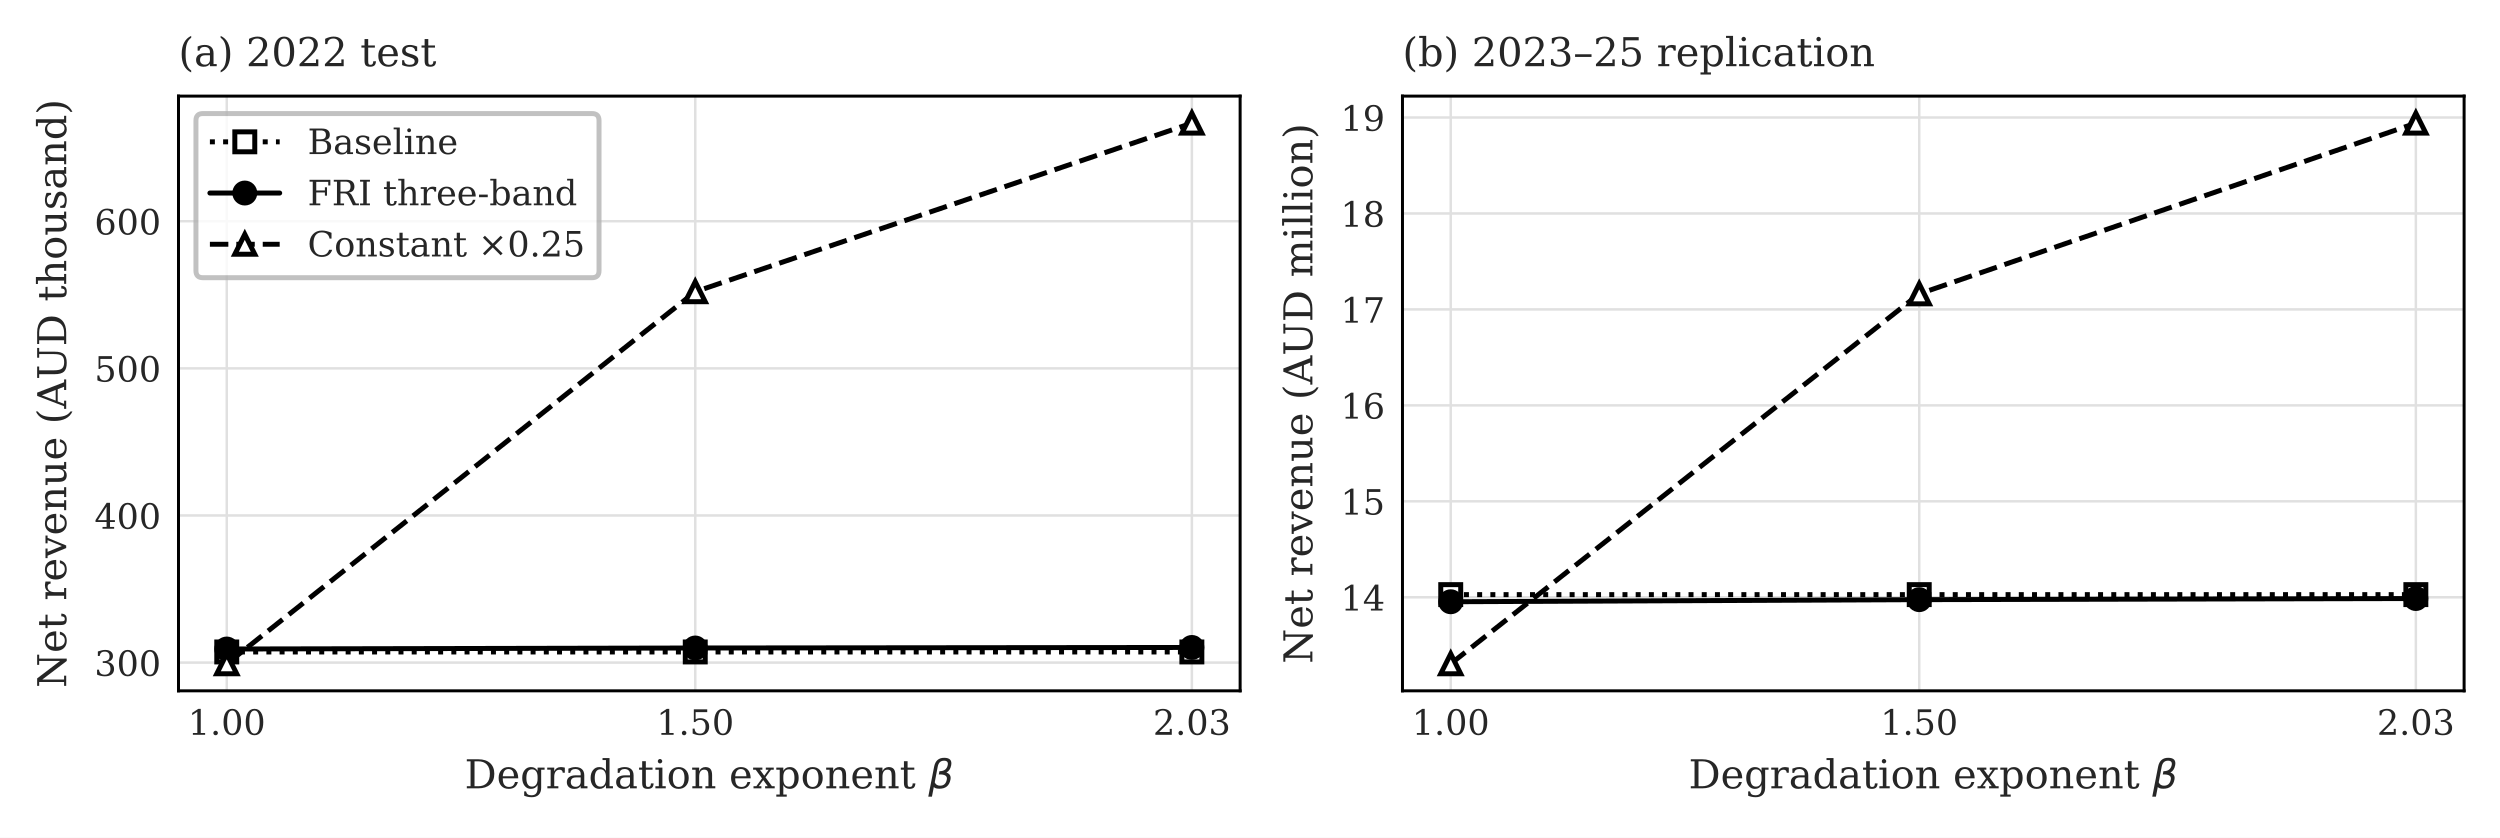
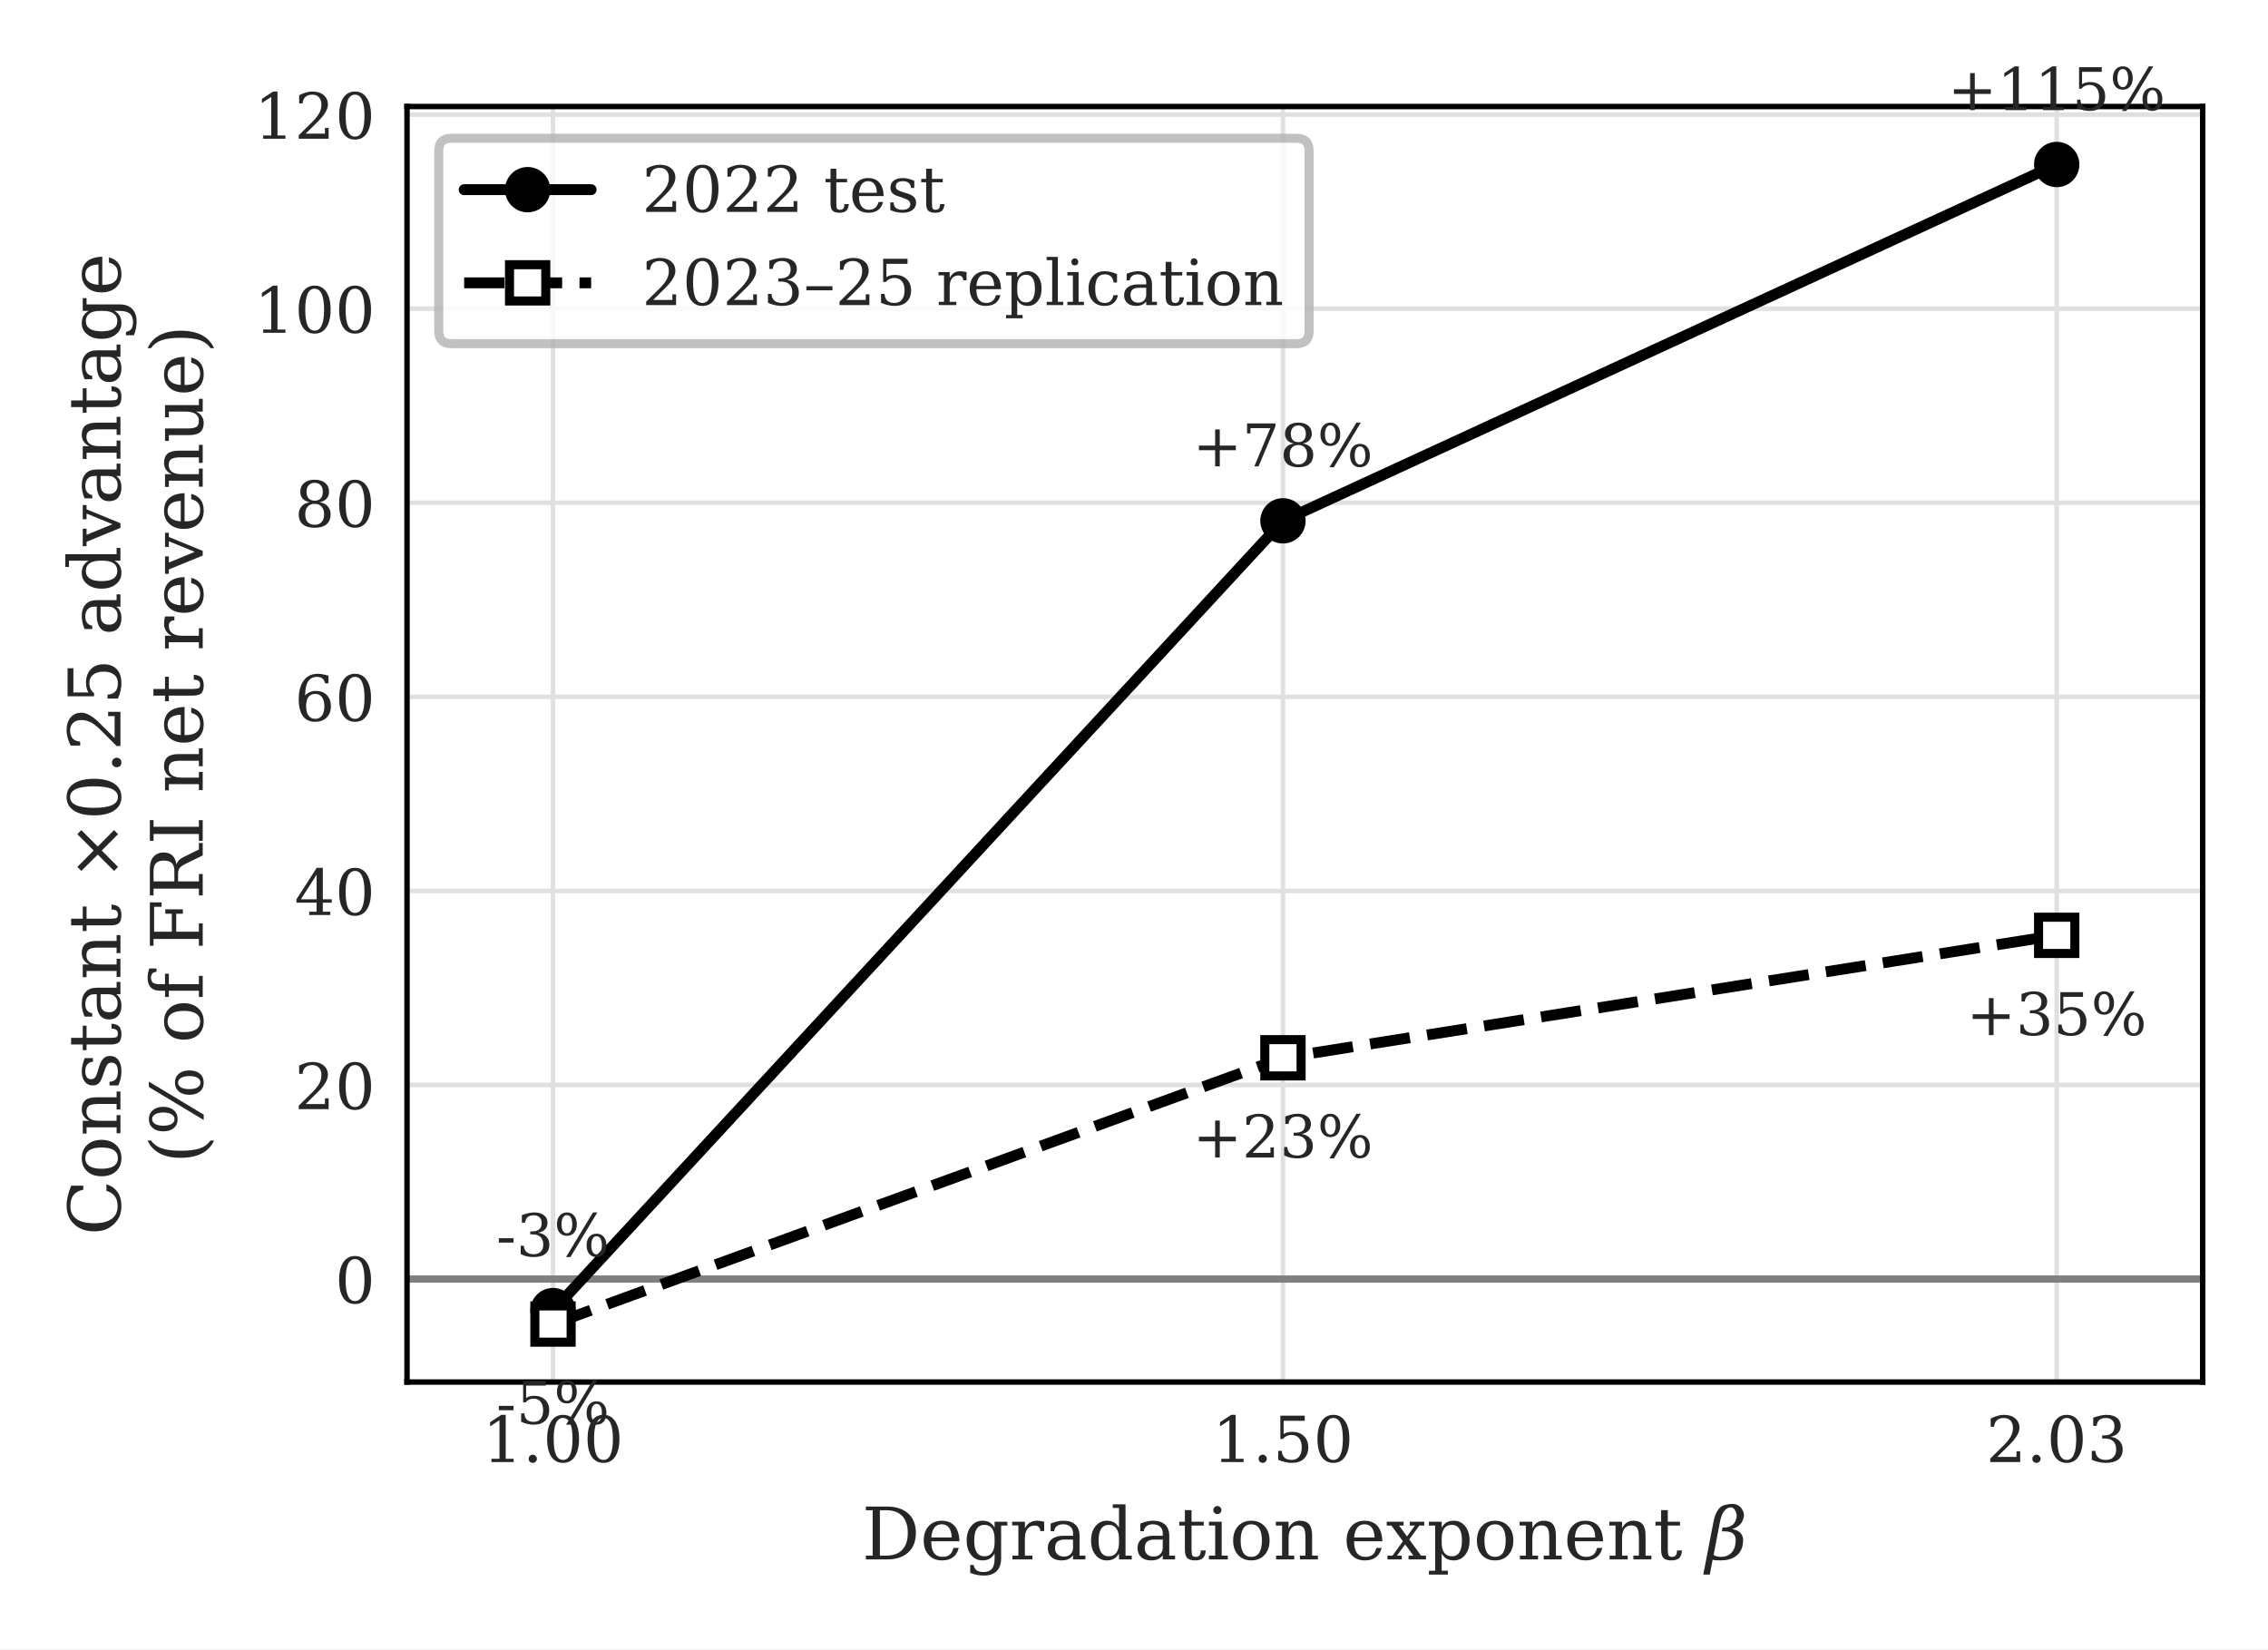
- <svg xmlns="http://www.w3.org/2000/svg" xmlns:xlink="http://www.w3.org/1999/xlink" width="501.479pt" height="168.048pt" viewBox="0 0 501.479 168.048" version="1.1">
+ <svg xmlns="http://www.w3.org/2000/svg" xmlns:xlink="http://www.w3.org/1999/xlink" width="250.064pt" height="181.872pt" viewBox="0 0 250.064 181.872" version="1.1">
  <defs>
    <style type="text/css">*{stroke-linejoin: round; stroke-linecap: butt}</style>
  </defs>
  <g id="figure_1">
    <g id="patch_1">
-       <path d="M 0 168.048  L 501.479 168.048  L 501.479 0  L 0 0  z " style="fill: #ffffff" />
+       <path d="M -0 181.872  L 250.064 181.872  L 250.064 0  L -0 0  z " style="fill: #ffffff" />
    </g>
    <g id="axes_1">
      <g id="patch_2">
-         <path d="M 35.804 138.574  L 248.759 138.574  L 248.759 19.279  L 35.804 19.279  z " style="fill: #ffffff" />
+         <path d="M 44.876 152.398  L 242.864 152.398  L 242.864 11.746  L 44.876 11.746  z " style="fill: #ffffff" />
      </g>
      <g id="matplotlib.axis_1">
        <g id="xtick_1">
          <g id="line2d_1">
-             <path d="M 45.484 138.574  L 45.484 19.279  " clip-path="url(#p7a8a2e62a3)" style="fill: none; stroke: #e0e0e0; stroke-width: 0.5; stroke-linecap: round" />
+             <path d="M 60.972 152.398  L 60.972 11.746  " clip-path="url(#pa7e5be5ddb)" style="fill: none; stroke: #e0e0e0; stroke-width: 0.5; stroke-linecap: round" />
          </g>
          <g id="line2d_2" />
          <g id="text_1">
-             <text style="font-size: 7px; font-family: 'DejaVu Serif', 'Bitstream Vera Serif', 'Computer Modern Roman', 'New Century Schoolbook', 'Century Schoolbook L', 'Utopia', 'ITC Bookman', 'Bookman', 'Nimbus Roman No9 L', 'Times New Roman', 'Times', 'Palatino', 'Charter', serif; text-anchor: middle; fill: #262626" x="45.484" y="147.393" transform="rotate(-0 45.48352 147.3927)">1.00</text>
+             <text style="font-size: 7px; font-family: 'DejaVu Serif', 'Bitstream Vera Serif', 'Computer Modern Roman', 'New Century Schoolbook', 'Century Schoolbook L', 'Utopia', 'ITC Bookman', 'Bookman', 'Nimbus Roman No9 L', 'Times New Roman', 'Times', 'Palatino', 'Charter', serif; text-anchor: middle; fill: #262626" x="60.972" y="161.217" transform="rotate(-0 60.97234 161.2166)">1.00</text>
          </g>
        </g>
        <g id="xtick_2">
          <g id="line2d_3">
-             <path d="M 139.462 138.574  L 139.462 19.279  " clip-path="url(#p7a8a2e62a3)" style="fill: none; stroke: #e0e0e0; stroke-width: 0.5; stroke-linecap: round" />
+             <path d="M 141.455 152.398  L 141.455 11.746  " clip-path="url(#pa7e5be5ddb)" style="fill: none; stroke: #e0e0e0; stroke-width: 0.5; stroke-linecap: round" />
          </g>
          <g id="line2d_4" />
          <g id="text_2">
-             <text style="font-size: 7px; font-family: 'DejaVu Serif', 'Bitstream Vera Serif', 'Computer Modern Roman', 'New Century Schoolbook', 'Century Schoolbook L', 'Utopia', 'ITC Bookman', 'Bookman', 'Nimbus Roman No9 L', 'Times New Roman', 'Times', 'Palatino', 'Charter', serif; text-anchor: middle; fill: #262626" x="139.462" y="147.393" transform="rotate(-0 139.4619 147.3927)">1.50</text>
+             <text style="font-size: 7px; font-family: 'DejaVu Serif', 'Bitstream Vera Serif', 'Computer Modern Roman', 'New Century Schoolbook', 'Century Schoolbook L', 'Utopia', 'ITC Bookman', 'Bookman', 'Nimbus Roman No9 L', 'Times New Roman', 'Times', 'Palatino', 'Charter', serif; text-anchor: middle; fill: #262626" x="141.455" y="161.217" transform="rotate(-0 141.4553 161.2166)">1.50</text>
          </g>
        </g>
        <g id="xtick_3">
          <g id="line2d_5">
-             <path d="M 239.079 138.574  L 239.079 19.279  " clip-path="url(#p7a8a2e62a3)" style="fill: none; stroke: #e0e0e0; stroke-width: 0.5; stroke-linecap: round" />
+             <path d="M 226.767 152.398  L 226.767 11.746  " clip-path="url(#pa7e5be5ddb)" style="fill: none; stroke: #e0e0e0; stroke-width: 0.5; stroke-linecap: round" />
          </g>
          <g id="line2d_6" />
          <g id="text_3">
-             <text style="font-size: 7px; font-family: 'DejaVu Serif', 'Bitstream Vera Serif', 'Computer Modern Roman', 'New Century Schoolbook', 'Century Schoolbook L', 'Utopia', 'ITC Bookman', 'Bookman', 'Nimbus Roman No9 L', 'Times New Roman', 'Times', 'Palatino', 'Charter', serif; text-anchor: middle; fill: #262626" x="239.079" y="147.393" transform="rotate(-0 239.079 147.3927)">2.03</text>
+             <text style="font-size: 7px; font-family: 'DejaVu Serif', 'Bitstream Vera Serif', 'Computer Modern Roman', 'New Century Schoolbook', 'Century Schoolbook L', 'Utopia', 'ITC Bookman', 'Bookman', 'Nimbus Roman No9 L', 'Times New Roman', 'Times', 'Palatino', 'Charter', serif; text-anchor: middle; fill: #262626" x="226.767" y="161.217" transform="rotate(-0 226.7672 161.2166)">2.03</text>
          </g>
        </g>
        <g id="text_4">
-           <g style="fill: #262626" transform="translate(93.20125 159.0084)">
+           <g style="fill: #262626" transform="translate(95.02975 172.8324)">
            <text>
              <tspan x="0" y="-0.875" style="font-size: 8px; font-family: 'DejaVu Serif'; fill: #262626">D</tspan>
              <tspan x="6.414" y="-0.875" style="font-size: 8px; font-family: 'DejaVu Serif'; fill: #262626">e</tspan>
              <tspan x="11.148" y="-0.875" style="font-size: 8px; font-family: 'DejaVu Serif'; fill: #262626">g</tspan>
              <tspan x="16.27" y="-0.875" style="font-size: 8px; font-family: 'DejaVu Serif'; fill: #262626">r</tspan>
              <tspan x="20.094" y="-0.875" style="font-size: 8px; font-family: 'DejaVu Serif'; fill: #262626">a</tspan>
              <tspan x="24.863" y="-0.875" style="font-size: 8px; font-family: 'DejaVu Serif'; fill: #262626">d</tspan>
              <tspan x="29.984" y="-0.875" style="font-size: 8px; font-family: 'DejaVu Serif'; fill: #262626">a</tspan>
              <tspan x="34.754" y="-0.875" style="font-size: 8px; font-family: 'DejaVu Serif'; fill: #262626">t</tspan>
              <tspan x="37.969" y="-0.875" style="font-size: 8px; font-family: 'DejaVu Serif'; fill: #262626">i</tspan>
              <tspan x="40.527" y="-0.875" style="font-size: 8px; font-family: 'DejaVu Serif'; fill: #262626">o</tspan>
              <tspan x="45.344" y="-0.875" style="font-size: 8px; font-family: 'DejaVu Serif'; fill: #262626">n</tspan>
              <tspan x="50.496" y="-0.875" style="font-size: 8px; font-family: 'DejaVu Serif'; fill: #262626"> </tspan>
              <tspan x="53.039" y="-0.875" style="font-size: 8px; font-family: 'DejaVu Serif'; fill: #262626">e</tspan>
              <tspan x="57.773" y="-0.875" style="font-size: 8px; font-family: 'DejaVu Serif'; fill: #262626">x</tspan>
              <tspan x="62.285" y="-0.875" style="font-size: 8px; font-family: 'DejaVu Serif'; fill: #262626">p</tspan>
              <tspan x="67.406" y="-0.875" style="font-size: 8px; font-family: 'DejaVu Serif'; fill: #262626">o</tspan>
              <tspan x="72.223" y="-0.875" style="font-size: 8px; font-family: 'DejaVu Serif'; fill: #262626">n</tspan>
              <tspan x="77.375" y="-0.875" style="font-size: 8px; font-family: 'DejaVu Serif'; fill: #262626">e</tspan>
              <tspan x="82.109" y="-0.875" style="font-size: 8px; font-family: 'DejaVu Serif'; fill: #262626">n</tspan>
              <tspan x="87.262" y="-0.875" style="font-size: 8px; font-family: 'DejaVu Serif'; fill: #262626">t</tspan>
              <tspan x="90.477" y="-0.875" style="font-size: 8px; font-family: 'DejaVu Serif'; fill: #262626"> </tspan>
-               <tspan x="93.02" y="-0.875" style="font-style: oblique; font-size: 8px; font-family: 'DejaVu Sans'; fill: #262626">β</tspan>
+               <tspan x="93.02" y="-0.875" style="font-style: italic; font-size: 8px; font-family: 'DejaVu Serif'; fill: #262626">β</tspan>
            </text>
          </g>
        </g>
      </g>
      <g id="matplotlib.axis_2">
        <g id="ytick_1">
          <g id="line2d_7">
-             <path d="M 35.804 132.91  L 248.759 132.91  " clip-path="url(#p7a8a2e62a3)" style="fill: none; stroke: #e0e0e0; stroke-width: 0.5; stroke-linecap: round" />
+             <path d="M 44.876 141.046  L 242.864 141.046  " clip-path="url(#pa7e5be5ddb)" style="fill: none; stroke: #e0e0e0; stroke-width: 0.5; stroke-linecap: round" />
          </g>
          <g id="line2d_8" />
          <g id="text_5">
-             <text style="font-size: 7px; font-family: 'DejaVu Serif', 'Bitstream Vera Serif', 'Computer Modern Roman', 'New Century Schoolbook', 'Century Schoolbook L', 'Utopia', 'ITC Bookman', 'Bookman', 'Nimbus Roman No9 L', 'Times New Roman', 'Times', 'Palatino', 'Charter', serif; text-anchor: end; fill: #262626" x="32.304" y="135.569" transform="rotate(-0 32.30375 135.5693)">300</text>
+             <text style="font-size: 7px; font-family: 'DejaVu Serif', 'Bitstream Vera Serif', 'Computer Modern Roman', 'New Century Schoolbook', 'Century Schoolbook L', 'Utopia', 'ITC Bookman', 'Bookman', 'Nimbus Roman No9 L', 'Times New Roman', 'Times', 'Palatino', 'Charter', serif; text-anchor: end; fill: #262626" x="41.376" y="143.705" transform="rotate(-0 41.37575 143.7053)">0</text>
          </g>
        </g>
        <g id="ytick_2">
          <g id="line2d_9">
-             <path d="M 35.804 103.399  L 248.759 103.399  " clip-path="url(#p7a8a2e62a3)" style="fill: none; stroke: #e0e0e0; stroke-width: 0.5; stroke-linecap: round" />
+             <path d="M 44.876 119.644  L 242.864 119.644  " clip-path="url(#pa7e5be5ddb)" style="fill: none; stroke: #e0e0e0; stroke-width: 0.5; stroke-linecap: round" />
          </g>
          <g id="line2d_10" />
          <g id="text_6">
-             <text style="font-size: 7px; font-family: 'DejaVu Serif', 'Bitstream Vera Serif', 'Computer Modern Roman', 'New Century Schoolbook', 'Century Schoolbook L', 'Utopia', 'ITC Bookman', 'Bookman', 'Nimbus Roman No9 L', 'Times New Roman', 'Times', 'Palatino', 'Charter', serif; text-anchor: end; fill: #262626" x="32.304" y="106.059" transform="rotate(-0 32.30375 106.0588)">400</text>
+             <text style="font-size: 7px; font-family: 'DejaVu Serif', 'Bitstream Vera Serif', 'Computer Modern Roman', 'New Century Schoolbook', 'Century Schoolbook L', 'Utopia', 'ITC Bookman', 'Bookman', 'Nimbus Roman No9 L', 'Times New Roman', 'Times', 'Palatino', 'Charter', serif; text-anchor: end; fill: #262626" x="41.376" y="122.304" transform="rotate(-0 41.37575 122.3038)">20</text>
          </g>
        </g>
        <g id="ytick_3">
          <g id="line2d_11">
-             <path d="M 35.804 73.889  L 248.759 73.889  " clip-path="url(#p7a8a2e62a3)" style="fill: none; stroke: #e0e0e0; stroke-width: 0.5; stroke-linecap: round" />
+             <path d="M 44.876 98.243  L 242.864 98.243  " clip-path="url(#pa7e5be5ddb)" style="fill: none; stroke: #e0e0e0; stroke-width: 0.5; stroke-linecap: round" />
          </g>
          <g id="line2d_12" />
          <g id="text_7">
-             <text style="font-size: 7px; font-family: 'DejaVu Serif', 'Bitstream Vera Serif', 'Computer Modern Roman', 'New Century Schoolbook', 'Century Schoolbook L', 'Utopia', 'ITC Bookman', 'Bookman', 'Nimbus Roman No9 L', 'Times New Roman', 'Times', 'Palatino', 'Charter', serif; text-anchor: end; fill: #262626" x="32.304" y="76.548" transform="rotate(-0 32.30375 76.54826)">500</text>
+             <text style="font-size: 7px; font-family: 'DejaVu Serif', 'Bitstream Vera Serif', 'Computer Modern Roman', 'New Century Schoolbook', 'Century Schoolbook L', 'Utopia', 'ITC Bookman', 'Bookman', 'Nimbus Roman No9 L', 'Times New Roman', 'Times', 'Palatino', 'Charter', serif; text-anchor: end; fill: #262626" x="41.376" y="100.902" transform="rotate(-0 41.37575 100.9024)">40</text>
          </g>
        </g>
        <g id="ytick_4">
          <g id="line2d_13">
-             <path d="M 35.804 44.378  L 248.759 44.378  " clip-path="url(#p7a8a2e62a3)" style="fill: none; stroke: #e0e0e0; stroke-width: 0.5; stroke-linecap: round" />
+             <path d="M 44.876 76.842  L 242.864 76.842  " clip-path="url(#pa7e5be5ddb)" style="fill: none; stroke: #e0e0e0; stroke-width: 0.5; stroke-linecap: round" />
          </g>
          <g id="line2d_14" />
          <g id="text_8">
-             <text style="font-size: 7px; font-family: 'DejaVu Serif', 'Bitstream Vera Serif', 'Computer Modern Roman', 'New Century Schoolbook', 'Century Schoolbook L', 'Utopia', 'ITC Bookman', 'Bookman', 'Nimbus Roman No9 L', 'Times New Roman', 'Times', 'Palatino', 'Charter', serif; text-anchor: end; fill: #262626" x="32.304" y="47.038" transform="rotate(-0 32.30375 47.03773)">600</text>
-           </g>
-         </g>
-         <g id="text_9">
-           <text style="font-size: 8px; font-family: 'DejaVu Serif', 'Bitstream Vera Serif', 'Computer Modern Roman', 'New Century Schoolbook', 'Century Schoolbook L', 'Utopia', 'ITC Bookman', 'Bookman', 'Nimbus Roman No9 L', 'Times New Roman', 'Times', 'Palatino', 'Charter', serif; text-anchor: middle; fill: #262626" x="13.279" y="78.926" transform="rotate(-90 13.27875 78.92625)">Net revenue (AUD thousand)</text>
-         </g>
-       </g>
-       <g id="line2d_15">
-         <path d="M 45.484 130.776  L 139.462 130.776  L 239.079 130.776  " clip-path="url(#p7a8a2e62a3)" style="fill: none; stroke-dasharray: 1,1.65; stroke-dashoffset: 0; stroke: #000000" />
+             <text style="font-size: 7px; font-family: 'DejaVu Serif', 'Bitstream Vera Serif', 'Computer Modern Roman', 'New Century Schoolbook', 'Century Schoolbook L', 'Utopia', 'ITC Bookman', 'Bookman', 'Nimbus Roman No9 L', 'Times New Roman', 'Times', 'Palatino', 'Charter', serif; text-anchor: end; fill: #262626" x="41.376" y="79.501" transform="rotate(-0 41.37575 79.50097)">60</text>
+           </g>
+         </g>
+         <g id="ytick_5">
+           <g id="line2d_15">
+             <path d="M 44.876 55.44  L 242.864 55.44  " clip-path="url(#pa7e5be5ddb)" style="fill: none; stroke: #e0e0e0; stroke-width: 0.5; stroke-linecap: round" />
+           </g>
+           <g id="line2d_16" />
+           <g id="text_9">
+             <text style="font-size: 7px; font-family: 'DejaVu Serif', 'Bitstream Vera Serif', 'Computer Modern Roman', 'New Century Schoolbook', 'Century Schoolbook L', 'Utopia', 'ITC Bookman', 'Bookman', 'Nimbus Roman No9 L', 'Times New Roman', 'Times', 'Palatino', 'Charter', serif; text-anchor: end; fill: #262626" x="41.376" y="58.1" transform="rotate(-0 41.37575 58.09953)">80</text>
+           </g>
+         </g>
+         <g id="ytick_6">
+           <g id="line2d_17">
+             <path d="M 44.876 34.039  L 242.864 34.039  " clip-path="url(#pa7e5be5ddb)" style="fill: none; stroke: #e0e0e0; stroke-width: 0.5; stroke-linecap: round" />
+           </g>
+           <g id="line2d_18" />
+           <g id="text_10">
+             <text style="font-size: 7px; font-family: 'DejaVu Serif', 'Bitstream Vera Serif', 'Computer Modern Roman', 'New Century Schoolbook', 'Century Schoolbook L', 'Utopia', 'ITC Bookman', 'Bookman', 'Nimbus Roman No9 L', 'Times New Roman', 'Times', 'Palatino', 'Charter', serif; text-anchor: end; fill: #262626" x="41.376" y="36.698" transform="rotate(-0 41.37575 36.6981)">100</text>
+           </g>
+         </g>
+         <g id="ytick_7">
+           <g id="line2d_19">
+             <path d="M 44.876 12.637  L 242.864 12.637  " clip-path="url(#pa7e5be5ddb)" style="fill: none; stroke: #e0e0e0; stroke-width: 0.5; stroke-linecap: round" />
+           </g>
+           <g id="line2d_20" />
+           <g id="text_11">
+             <text style="font-size: 7px; font-family: 'DejaVu Serif', 'Bitstream Vera Serif', 'Computer Modern Roman', 'New Century Schoolbook', 'Century Schoolbook L', 'Utopia', 'ITC Bookman', 'Bookman', 'Nimbus Roman No9 L', 'Times New Roman', 'Times', 'Palatino', 'Charter', serif; text-anchor: end; fill: #262626" x="41.376" y="15.297" transform="rotate(-0 41.37575 15.29667)">120</text>
+           </g>
+         </g>
+         <g id="text_12">
+           <text style="font-size: 8px; font-family: 'DejaVu Serif', 'Bitstream Vera Serif', 'Computer Modern Roman', 'New Century Schoolbook', 'Century Schoolbook L', 'Utopia', 'ITC Bookman', 'Bookman', 'Nimbus Roman No9 L', 'Times New Roman', 'Times', 'Palatino', 'Charter', serif; fill: #262626" transform="translate(13.27875 136.2336) rotate(-90)">Constant ×0.25 advantage</text>
+           <text style="font-size: 8px; font-family: 'DejaVu Serif', 'Bitstream Vera Serif', 'Computer Modern Roman', 'New Century Schoolbook', 'Century Schoolbook L', 'Utopia', 'ITC Bookman', 'Bookman', 'Nimbus Roman No9 L', 'Times New Roman', 'Times', 'Palatino', 'Charter', serif; fill: #262626" transform="translate(22.35075 128.313) rotate(-90)">(% of FRI net revenue)</text>
+         </g>
+       </g>
+       <g id="line2d_21">
+         <path d="M 44.876 141.046  L 242.864 141.046  " clip-path="url(#pa7e5be5ddb)" style="fill: none; stroke: #808080; stroke-width: 0.8; stroke-linecap: round" />
+       </g>
+       <g id="line2d_22">
+         <path d="M 60.972 144.521  L 141.455 57.432  L 226.767 18.139  " clip-path="url(#pa7e5be5ddb)" style="fill: none; stroke: #000000; stroke-width: 1.2; stroke-linecap: round" />
        <defs>
-           <path id="m268024bd43" d="M -2 2  L 2 2  L 2 -2  L -2 -2  z " style="stroke: #000000; stroke-linejoin: miter" />
+           <path id="m5c276c1059" d="M 0 2  C 0.53 2 1.039 1.789 1.414 1.414  C 1.789 1.039 2 0.53 2 0  C 2 -0.53 1.789 -1.039 1.414 -1.414  C 1.039 -1.789 0.53 -2 0 -2  C -0.53 -2 -1.039 -1.789 -1.414 -1.414  C -1.789 -1.039 -2 -0.53 -2 0  C -2 0.53 -1.789 1.039 -1.414 1.414  C -1.039 1.789 -0.53 2 0 2  z " style="stroke: #000000" />
        </defs>
-         <g clip-path="url(#p7a8a2e62a3)">
-           <use xlink:href="#m268024bd43" x="45.484" y="130.776" style="fill: #ffffff; stroke: #000000; stroke-linejoin: miter" />
-           <use xlink:href="#m268024bd43" x="139.462" y="130.776" style="fill: #ffffff; stroke: #000000; stroke-linejoin: miter" />
-           <use xlink:href="#m268024bd43" x="239.079" y="130.776" style="fill: #ffffff; stroke: #000000; stroke-linejoin: miter" />
-         </g>
-       </g>
-       <g id="line2d_16">
-         <path d="M 45.484 130.188  L 139.462 129.984  L 239.079 129.874  " clip-path="url(#p7a8a2e62a3)" style="fill: none; stroke: #000000; stroke-linecap: round" />
+         <g clip-path="url(#pa7e5be5ddb)">
+           <use xlink:href="#m5c276c1059" x="60.972" y="144.521" style="stroke: #000000" />
+           <use xlink:href="#m5c276c1059" x="141.455" y="57.432" style="stroke: #000000" />
+           <use xlink:href="#m5c276c1059" x="226.767" y="18.139" style="stroke: #000000" />
+         </g>
+       </g>
+       <g id="line2d_23">
+         <path d="M 60.972 146.004  L 141.455 116.642  L 226.767 103.141  " clip-path="url(#pa7e5be5ddb)" style="fill: none; stroke-dasharray: 4.44,1.92; stroke-dashoffset: 0; stroke: #000000; stroke-width: 1.2" />
        <defs>
-           <path id="m25686e4781" d="M 0 2  C 0.53 2 1.039 1.789 1.414 1.414  C 1.789 1.039 2 0.53 2 0  C 2 -0.53 1.789 -1.039 1.414 -1.414  C 1.039 -1.789 0.53 -2 0 -2  C -0.53 -2 -1.039 -1.789 -1.414 -1.414  C -1.789 -1.039 -2 -0.53 -2 0  C -2 0.53 -1.789 1.039 -1.414 1.414  C -1.039 1.789 -0.53 2 0 2  z " style="stroke: #000000" />
+           <path id="m5a0e7a95aa" d="M -2 2  L 2 2  L 2 -2  L -2 -2  z " style="stroke: #000000; stroke-linejoin: miter" />
        </defs>
-         <g clip-path="url(#p7a8a2e62a3)">
-           <use xlink:href="#m25686e4781" x="45.484" y="130.188" style="stroke: #000000" />
-           <use xlink:href="#m25686e4781" x="139.462" y="129.984" style="stroke: #000000" />
-           <use xlink:href="#m25686e4781" x="239.079" y="129.874" style="stroke: #000000" />
-         </g>
-       </g>
-       <g id="line2d_17">
-         <path d="M 45.484 133.151  L 139.462 58.521  L 239.079 24.701  " clip-path="url(#p7a8a2e62a3)" style="fill: none; stroke-dasharray: 3.7,1.6; stroke-dashoffset: 0; stroke: #000000" />
-         <defs>
-           <path id="mb025424086" d="M 0 -2  L -2 2  L 2 2  z " style="stroke: #000000; stroke-linejoin: miter" />
-         </defs>
-         <g clip-path="url(#p7a8a2e62a3)">
-           <use xlink:href="#mb025424086" x="45.484" y="133.151" style="fill: #ffffff; stroke: #000000; stroke-linejoin: miter" />
-           <use xlink:href="#mb025424086" x="139.462" y="58.521" style="fill: #ffffff; stroke: #000000; stroke-linejoin: miter" />
-           <use xlink:href="#mb025424086" x="239.079" y="24.701" style="fill: #ffffff; stroke: #000000; stroke-linejoin: miter" />
+         <g clip-path="url(#pa7e5be5ddb)">
+           <use xlink:href="#m5a0e7a95aa" x="60.972" y="146.004" style="fill: #ffffff; stroke: #000000; stroke-linejoin: miter" />
+           <use xlink:href="#m5a0e7a95aa" x="141.455" y="116.642" style="fill: #ffffff; stroke: #000000; stroke-linejoin: miter" />
+           <use xlink:href="#m5a0e7a95aa" x="226.767" y="103.141" style="fill: #ffffff; stroke: #000000; stroke-linejoin: miter" />
        </g>
      </g>
      <g id="patch_3">
-         <path d="M 35.804 138.574  L 35.804 19.279  " style="fill: none; stroke: #000000; stroke-width: 0.6; stroke-linejoin: miter; stroke-linecap: square" />
+         <path d="M 44.876 152.398  L 44.876 11.746  " style="fill: none; stroke: #000000; stroke-width: 0.6; stroke-linejoin: miter; stroke-linecap: square" />
      </g>
      <g id="patch_4">
-         <path d="M 248.759 138.574  L 248.759 19.279  " style="fill: none; stroke: #000000; stroke-width: 0.6; stroke-linejoin: miter; stroke-linecap: square" />
+         <path d="M 242.864 152.398  L 242.864 11.746  " style="fill: none; stroke: #000000; stroke-width: 0.6; stroke-linejoin: miter; stroke-linecap: square" />
      </g>
      <g id="patch_5">
-         <path d="M 35.804 138.574  L 248.759 138.574  " style="fill: none; stroke: #000000; stroke-width: 0.6; stroke-linejoin: miter; stroke-linecap: square" />
+         <path d="M 44.876 152.398  L 242.864 152.398  " style="fill: none; stroke: #000000; stroke-width: 0.6; stroke-linejoin: miter; stroke-linecap: square" />
      </g>
      <g id="patch_6">
-         <path d="M 35.804 19.279  L 248.759 19.279  " style="fill: none; stroke: #000000; stroke-width: 0.6; stroke-linejoin: miter; stroke-linecap: square" />
-       </g>
-       <g id="text_10">
-         <text style="font-size: 8px; font-family: 'DejaVu Serif', 'Bitstream Vera Serif', 'Computer Modern Roman', 'New Century Schoolbook', 'Century Schoolbook L', 'Utopia', 'ITC Bookman', 'Bookman', 'Nimbus Roman No9 L', 'Times New Roman', 'Times', 'Palatino', 'Charter', serif; text-anchor: start; fill: #262626" x="35.804" y="13.279" transform="rotate(-0 35.80375 13.27875)">(a) 2022 test</text>
+         <path d="M 44.876 11.746  L 242.864 11.746  " style="fill: none; stroke: #000000; stroke-width: 0.6; stroke-linejoin: miter; stroke-linecap: square" />
+       </g>
+       <g id="text_13">
+         <text style="font-size: 6.5px; font-family: 'DejaVu Serif', 'Bitstream Vera Serif', 'Computer Modern Roman', 'New Century Schoolbook', 'Century Schoolbook L', 'Utopia', 'ITC Bookman', 'Bookman', 'Nimbus Roman No9 L', 'Times New Roman', 'Times', 'Palatino', 'Charter', serif; text-anchor: middle; fill: #262626" x="60.972" y="138.521" transform="rotate(-0 60.97234 138.5205)">-3%</text>
+       </g>
+       <g id="text_14">
+         <text style="font-size: 6.5px; font-family: 'DejaVu Serif', 'Bitstream Vera Serif', 'Computer Modern Roman', 'New Century Schoolbook', 'Century Schoolbook L', 'Utopia', 'ITC Bookman', 'Bookman', 'Nimbus Roman No9 L', 'Times New Roman', 'Times', 'Palatino', 'Charter', serif; text-anchor: middle; fill: #262626" x="141.455" y="51.432" transform="rotate(-0 141.4553 51.43234)">+78%</text>
+       </g>
+       <g id="text_15">
+         <text style="font-size: 6.5px; font-family: 'DejaVu Serif', 'Bitstream Vera Serif', 'Computer Modern Roman', 'New Century Schoolbook', 'Century Schoolbook L', 'Utopia', 'ITC Bookman', 'Bookman', 'Nimbus Roman No9 L', 'Times New Roman', 'Times', 'Palatino', 'Charter', serif; text-anchor: middle; fill: #262626" x="226.767" y="12.139" transform="rotate(-0 226.7672 12.13898)">+115%</text>
+       </g>
+       <g id="text_16">
+         <text style="font-size: 6.5px; font-family: 'DejaVu Serif', 'Bitstream Vera Serif', 'Computer Modern Roman', 'New Century Schoolbook', 'Century Schoolbook L', 'Utopia', 'ITC Bookman', 'Bookman', 'Nimbus Roman No9 L', 'Times New Roman', 'Times', 'Palatino', 'Charter', serif; text-anchor: middle; fill: #262626" x="60.972" y="157.004" transform="rotate(-0 60.97234 157.0044)">-5%</text>
+       </g>
+       <g id="text_17">
+         <text style="font-size: 6.5px; font-family: 'DejaVu Serif', 'Bitstream Vera Serif', 'Computer Modern Roman', 'New Century Schoolbook', 'Century Schoolbook L', 'Utopia', 'ITC Bookman', 'Bookman', 'Nimbus Roman No9 L', 'Times New Roman', 'Times', 'Palatino', 'Charter', serif; text-anchor: middle; fill: #262626" x="141.455" y="127.642" transform="rotate(-0 141.4553 127.6415)">+23%</text>
+       </g>
+       <g id="text_18">
+         <text style="font-size: 6.5px; font-family: 'DejaVu Serif', 'Bitstream Vera Serif', 'Computer Modern Roman', 'New Century Schoolbook', 'Century Schoolbook L', 'Utopia', 'ITC Bookman', 'Bookman', 'Nimbus Roman No9 L', 'Times New Roman', 'Times', 'Palatino', 'Charter', serif; text-anchor: middle; fill: #262626" x="226.767" y="114.141" transform="rotate(-0 226.7672 114.1411)">+35%</text>
      </g>
      <g id="legend_1">
        <g id="patch_7">
-           <path d="M 40.704 55.703  L 118.759 55.703  Q 120.159 55.703 120.159 54.303  L 120.159 24.179  Q 120.159 22.779 118.759 22.779  L 40.704 22.779  Q 39.304 22.779 39.304 24.179  L 39.304 54.303  Q 39.304 55.703 40.704 55.703  z " style="fill: #ffffff; opacity: 0.8; stroke: #b2b2b2; stroke-linejoin: miter" />
-         </g>
-         <g id="line2d_18">
-           <path d="M 42.104 28.448  L 49.104 28.448  L 56.104 28.448  " style="fill: none; stroke-dasharray: 1,1.65; stroke-dashoffset: 0; stroke: #000000" />
+           <path d="M 49.776 37.895  L 142.939 37.895  Q 144.339 37.895 144.339 36.495  L 144.339 16.646  Q 144.339 15.246 142.939 15.246  L 49.776 15.246  Q 48.376 15.246 48.376 16.646  L 48.376 36.495  Q 48.376 37.895 49.776 37.895  z " style="fill: #ffffff; opacity: 0.8; stroke: #b2b2b2; stroke-linejoin: miter" />
+         </g>
+         <g id="line2d_24">
+           <path d="M 51.176 20.915  L 58.176 20.915  L 65.176 20.915  " style="fill: none; stroke: #000000; stroke-width: 1.2; stroke-linecap: round" />
          <g>
-             <use xlink:href="#m268024bd43" x="49.104" y="28.448" style="fill: #ffffff; stroke: #000000; stroke-linejoin: miter" />
-           </g>
-         </g>
-         <g id="text_11">
-           <text style="font-size: 7px; font-family: 'DejaVu Serif', 'Bitstream Vera Serif', 'Computer Modern Roman', 'New Century Schoolbook', 'Century Schoolbook L', 'Utopia', 'ITC Bookman', 'Bookman', 'Nimbus Roman No9 L', 'Times New Roman', 'Times', 'Palatino', 'Charter', serif; text-anchor: start; fill: #262626" x="61.704" y="30.898" transform="rotate(-0 61.70375 30.89766)">Baseline</text>
-         </g>
-         <g id="line2d_19">
-           <path d="M 42.104 38.722  L 49.104 38.722  L 56.104 38.722  " style="fill: none; stroke: #000000; stroke-linecap: round" />
+             <use xlink:href="#m5c276c1059" x="58.176" y="20.915" style="stroke: #000000" />
+           </g>
+         </g>
+         <g id="text_19">
+           <text style="font-size: 7px; font-family: 'DejaVu Serif', 'Bitstream Vera Serif', 'Computer Modern Roman', 'New Century Schoolbook', 'Century Schoolbook L', 'Utopia', 'ITC Bookman', 'Bookman', 'Nimbus Roman No9 L', 'Times New Roman', 'Times', 'Palatino', 'Charter', serif; text-anchor: start; fill: #262626" x="70.776" y="23.365" transform="rotate(-0 70.77575 23.36462)">2022 test</text>
+         </g>
+         <g id="line2d_25">
+           <path d="M 51.176 31.189  L 58.176 31.189  L 65.176 31.189  " style="fill: none; stroke-dasharray: 4.44,1.92; stroke-dashoffset: 0; stroke: #000000; stroke-width: 1.2" />
          <g>
-             <use xlink:href="#m25686e4781" x="49.104" y="38.722" style="stroke: #000000" />
-           </g>
-         </g>
-         <g id="text_12">
-           <text style="font-size: 7px; font-family: 'DejaVu Serif', 'Bitstream Vera Serif', 'Computer Modern Roman', 'New Century Schoolbook', 'Century Schoolbook L', 'Utopia', 'ITC Bookman', 'Bookman', 'Nimbus Roman No9 L', 'Times New Roman', 'Times', 'Palatino', 'Charter', serif; text-anchor: start; fill: #262626" x="61.704" y="41.172" transform="rotate(-0 61.70375 41.17234)">FRI three-band</text>
-         </g>
-         <g id="line2d_20">
-           <path d="M 42.104 48.997  L 49.104 48.997  L 56.104 48.997  " style="fill: none; stroke-dasharray: 3.7,1.6; stroke-dashoffset: 0; stroke: #000000" />
-           <g>
-             <use xlink:href="#mb025424086" x="49.104" y="48.997" style="fill: #ffffff; stroke: #000000; stroke-linejoin: miter" />
-           </g>
-         </g>
-         <g id="text_13">
-           <text style="font-size: 7px; font-family: 'DejaVu Serif', 'Bitstream Vera Serif', 'Computer Modern Roman', 'New Century Schoolbook', 'Century Schoolbook L', 'Utopia', 'ITC Bookman', 'Bookman', 'Nimbus Roman No9 L', 'Times New Roman', 'Times', 'Palatino', 'Charter', serif; text-anchor: start; fill: #262626" x="61.704" y="51.447" transform="rotate(-0 61.70375 51.44703)">Constant ×0.25</text>
-         </g>
-       </g>
-     </g>
-     <g id="axes_2">
-       <g id="patch_8">
-         <path d="M 281.324 138.574  L 494.279 138.574  L 494.279 19.279  L 281.324 19.279  z " style="fill: #ffffff" />
-       </g>
-       <g id="matplotlib.axis_3">
-         <g id="xtick_4">
-           <g id="line2d_21">
-             <path d="M 291.004 138.574  L 291.004 19.279  " clip-path="url(#pd80a90883e)" style="fill: none; stroke: #e0e0e0; stroke-width: 0.5; stroke-linecap: round" />
-           </g>
-           <g id="line2d_22" />
-           <g id="text_14">
-             <text style="font-size: 7px; font-family: 'DejaVu Serif', 'Bitstream Vera Serif', 'Computer Modern Roman', 'New Century Schoolbook', 'Century Schoolbook L', 'Utopia', 'ITC Bookman', 'Bookman', 'Nimbus Roman No9 L', 'Times New Roman', 'Times', 'Palatino', 'Charter', serif; text-anchor: middle; fill: #262626" x="291.004" y="147.393" transform="rotate(-0 291.0035 147.3927)">1.00</text>
-           </g>
-         </g>
-         <g id="xtick_5">
-           <g id="line2d_23">
-             <path d="M 384.982 138.574  L 384.982 19.279  " clip-path="url(#pd80a90883e)" style="fill: none; stroke: #e0e0e0; stroke-width: 0.5; stroke-linecap: round" />
-           </g>
-           <g id="line2d_24" />
-           <g id="text_15">
-             <text style="font-size: 7px; font-family: 'DejaVu Serif', 'Bitstream Vera Serif', 'Computer Modern Roman', 'New Century Schoolbook', 'Century Schoolbook L', 'Utopia', 'ITC Bookman', 'Bookman', 'Nimbus Roman No9 L', 'Times New Roman', 'Times', 'Palatino', 'Charter', serif; text-anchor: middle; fill: #262626" x="384.982" y="147.393" transform="rotate(-0 384.9819 147.3927)">1.50</text>
-           </g>
-         </g>
-         <g id="xtick_6">
-           <g id="line2d_25">
-             <path d="M 484.599 138.574  L 484.599 19.279  " clip-path="url(#pd80a90883e)" style="fill: none; stroke: #e0e0e0; stroke-width: 0.5; stroke-linecap: round" />
-           </g>
-           <g id="line2d_26" />
-           <g id="text_16">
-             <text style="font-size: 7px; font-family: 'DejaVu Serif', 'Bitstream Vera Serif', 'Computer Modern Roman', 'New Century Schoolbook', 'Century Schoolbook L', 'Utopia', 'ITC Bookman', 'Bookman', 'Nimbus Roman No9 L', 'Times New Roman', 'Times', 'Palatino', 'Charter', serif; text-anchor: middle; fill: #262626" x="484.599" y="147.393" transform="rotate(-0 484.599 147.3927)">2.03</text>
-           </g>
-         </g>
-         <g id="text_17">
-           <g style="fill: #262626" transform="translate(338.7212 159.0084)">
-             <text>
-               <tspan x="0" y="-0.875" style="font-size: 8px; font-family: 'DejaVu Serif'; fill: #262626">D</tspan>
-               <tspan x="6.414" y="-0.875" style="font-size: 8px; font-family: 'DejaVu Serif'; fill: #262626">e</tspan>
-               <tspan x="11.148" y="-0.875" style="font-size: 8px; font-family: 'DejaVu Serif'; fill: #262626">g</tspan>
-               <tspan x="16.27" y="-0.875" style="font-size: 8px; font-family: 'DejaVu Serif'; fill: #262626">r</tspan>
-               <tspan x="20.094" y="-0.875" style="font-size: 8px; font-family: 'DejaVu Serif'; fill: #262626">a</tspan>
-               <tspan x="24.863" y="-0.875" style="font-size: 8px; font-family: 'DejaVu Serif'; fill: #262626">d</tspan>
-               <tspan x="29.984" y="-0.875" style="font-size: 8px; font-family: 'DejaVu Serif'; fill: #262626">a</tspan>
-               <tspan x="34.754" y="-0.875" style="font-size: 8px; font-family: 'DejaVu Serif'; fill: #262626">t</tspan>
-               <tspan x="37.969" y="-0.875" style="font-size: 8px; font-family: 'DejaVu Serif'; fill: #262626">i</tspan>
-               <tspan x="40.527" y="-0.875" style="font-size: 8px; font-family: 'DejaVu Serif'; fill: #262626">o</tspan>
-               <tspan x="45.344" y="-0.875" style="font-size: 8px; font-family: 'DejaVu Serif'; fill: #262626">n</tspan>
-               <tspan x="50.496" y="-0.875" style="font-size: 8px; font-family: 'DejaVu Serif'; fill: #262626"> </tspan>
-               <tspan x="53.039" y="-0.875" style="font-size: 8px; font-family: 'DejaVu Serif'; fill: #262626">e</tspan>
-               <tspan x="57.773" y="-0.875" style="font-size: 8px; font-family: 'DejaVu Serif'; fill: #262626">x</tspan>
-               <tspan x="62.285" y="-0.875" style="font-size: 8px; font-family: 'DejaVu Serif'; fill: #262626">p</tspan>
-               <tspan x="67.406" y="-0.875" style="font-size: 8px; font-family: 'DejaVu Serif'; fill: #262626">o</tspan>
-               <tspan x="72.223" y="-0.875" style="font-size: 8px; font-family: 'DejaVu Serif'; fill: #262626">n</tspan>
-               <tspan x="77.375" y="-0.875" style="font-size: 8px; font-family: 'DejaVu Serif'; fill: #262626">e</tspan>
-               <tspan x="82.109" y="-0.875" style="font-size: 8px; font-family: 'DejaVu Serif'; fill: #262626">n</tspan>
-               <tspan x="87.262" y="-0.875" style="font-size: 8px; font-family: 'DejaVu Serif'; fill: #262626">t</tspan>
-               <tspan x="90.477" y="-0.875" style="font-size: 8px; font-family: 'DejaVu Serif'; fill: #262626"> </tspan>
-               <tspan x="93.02" y="-0.875" style="font-style: oblique; font-size: 8px; font-family: 'DejaVu Sans'; fill: #262626">β</tspan>
-             </text>
-           </g>
-         </g>
-       </g>
-       <g id="matplotlib.axis_4">
-         <g id="ytick_5">
-           <g id="line2d_27">
-             <path d="M 281.324 119.806  L 494.279 119.806  " clip-path="url(#pd80a90883e)" style="fill: none; stroke: #e0e0e0; stroke-width: 0.5; stroke-linecap: round" />
-           </g>
-           <g id="line2d_28" />
-           <g id="text_18">
-             <text style="font-size: 7px; font-family: 'DejaVu Serif', 'Bitstream Vera Serif', 'Computer Modern Roman', 'New Century Schoolbook', 'Century Schoolbook L', 'Utopia', 'ITC Bookman', 'Bookman', 'Nimbus Roman No9 L', 'Times New Roman', 'Times', 'Palatino', 'Charter', serif; text-anchor: end; fill: #262626" x="277.824" y="122.465" transform="rotate(-0 277.8238 122.465)">14</text>
-           </g>
-         </g>
-         <g id="ytick_6">
-           <g id="line2d_29">
-             <path d="M 281.324 100.559  L 494.279 100.559  " clip-path="url(#pd80a90883e)" style="fill: none; stroke: #e0e0e0; stroke-width: 0.5; stroke-linecap: round" />
-           </g>
-           <g id="line2d_30" />
-           <g id="text_19">
-             <text style="font-size: 7px; font-family: 'DejaVu Serif', 'Bitstream Vera Serif', 'Computer Modern Roman', 'New Century Schoolbook', 'Century Schoolbook L', 'Utopia', 'ITC Bookman', 'Bookman', 'Nimbus Roman No9 L', 'Times New Roman', 'Times', 'Palatino', 'Charter', serif; text-anchor: end; fill: #262626" x="277.824" y="103.218" transform="rotate(-0 277.8238 103.2182)">15</text>
-           </g>
-         </g>
-         <g id="ytick_7">
-           <g id="line2d_31">
-             <path d="M 281.324 81.312  L 494.279 81.312  " clip-path="url(#pd80a90883e)" style="fill: none; stroke: #e0e0e0; stroke-width: 0.5; stroke-linecap: round" />
-           </g>
-           <g id="line2d_32" />
-           <g id="text_20">
-             <text style="font-size: 7px; font-family: 'DejaVu Serif', 'Bitstream Vera Serif', 'Computer Modern Roman', 'New Century Schoolbook', 'Century Schoolbook L', 'Utopia', 'ITC Bookman', 'Bookman', 'Nimbus Roman No9 L', 'Times New Roman', 'Times', 'Palatino', 'Charter', serif; text-anchor: end; fill: #262626" x="277.824" y="83.971" transform="rotate(-0 277.8238 83.97133)">16</text>
-           </g>
-         </g>
-         <g id="ytick_8">
-           <g id="line2d_33">
-             <path d="M 281.324 62.065  L 494.279 62.065  " clip-path="url(#pd80a90883e)" style="fill: none; stroke: #e0e0e0; stroke-width: 0.5; stroke-linecap: round" />
-           </g>
-           <g id="line2d_34" />
-           <g id="text_21">
-             <text style="font-size: 7px; font-family: 'DejaVu Serif', 'Bitstream Vera Serif', 'Computer Modern Roman', 'New Century Schoolbook', 'Century Schoolbook L', 'Utopia', 'ITC Bookman', 'Bookman', 'Nimbus Roman No9 L', 'Times New Roman', 'Times', 'Palatino', 'Charter', serif; text-anchor: end; fill: #262626" x="277.824" y="64.724" transform="rotate(-0 277.8238 64.72449)">17</text>
-           </g>
-         </g>
-         <g id="ytick_9">
-           <g id="line2d_35">
-             <path d="M 281.324 42.818  L 494.279 42.818  " clip-path="url(#pd80a90883e)" style="fill: none; stroke: #e0e0e0; stroke-width: 0.5; stroke-linecap: round" />
-           </g>
-           <g id="line2d_36" />
-           <g id="text_22">
-             <text style="font-size: 7px; font-family: 'DejaVu Serif', 'Bitstream Vera Serif', 'Computer Modern Roman', 'New Century Schoolbook', 'Century Schoolbook L', 'Utopia', 'ITC Bookman', 'Bookman', 'Nimbus Roman No9 L', 'Times New Roman', 'Times', 'Palatino', 'Charter', serif; text-anchor: end; fill: #262626" x="277.824" y="45.478" transform="rotate(-0 277.8238 45.47764)">18</text>
-           </g>
-         </g>
-         <g id="ytick_10">
-           <g id="line2d_37">
-             <path d="M 281.324 23.571  L 494.279 23.571  " clip-path="url(#pd80a90883e)" style="fill: none; stroke: #e0e0e0; stroke-width: 0.5; stroke-linecap: round" />
-           </g>
-           <g id="line2d_38" />
-           <g id="text_23">
-             <text style="font-size: 7px; font-family: 'DejaVu Serif', 'Bitstream Vera Serif', 'Computer Modern Roman', 'New Century Schoolbook', 'Century Schoolbook L', 'Utopia', 'ITC Bookman', 'Bookman', 'Nimbus Roman No9 L', 'Times New Roman', 'Times', 'Palatino', 'Charter', serif; text-anchor: end; fill: #262626" x="277.824" y="26.231" transform="rotate(-0 277.8238 26.2308)">19</text>
-           </g>
-         </g>
-         <g id="text_24">
-           <text style="font-size: 8px; font-family: 'DejaVu Serif', 'Bitstream Vera Serif', 'Computer Modern Roman', 'New Century Schoolbook', 'Century Schoolbook L', 'Utopia', 'ITC Bookman', 'Bookman', 'Nimbus Roman No9 L', 'Times New Roman', 'Times', 'Palatino', 'Charter', serif; text-anchor: middle; fill: #262626" x="263.252" y="78.926" transform="rotate(-90 263.2525 78.92625)">Net revenue (AUD million)</text>
-         </g>
-       </g>
-       <g id="line2d_39">
-         <path d="M 291.004 119.275  L 384.982 119.275  L 484.599 119.275  " clip-path="url(#pd80a90883e)" style="fill: none; stroke-dasharray: 1,1.65; stroke-dashoffset: 0; stroke: #000000" />
-         <g clip-path="url(#pd80a90883e)">
-           <use xlink:href="#m268024bd43" x="291.004" y="119.275" style="fill: #ffffff; stroke: #000000; stroke-linejoin: miter" />
-           <use xlink:href="#m268024bd43" x="384.982" y="119.275" style="fill: #ffffff; stroke: #000000; stroke-linejoin: miter" />
-           <use xlink:href="#m268024bd43" x="484.599" y="119.275" style="fill: #ffffff; stroke: #000000; stroke-linejoin: miter" />
-         </g>
-       </g>
-       <g id="line2d_40">
-         <path d="M 291.004 120.707  L 384.982 120.287  L 484.599 120.06  " clip-path="url(#pd80a90883e)" style="fill: none; stroke: #000000; stroke-linecap: round" />
-         <g clip-path="url(#pd80a90883e)">
-           <use xlink:href="#m25686e4781" x="291.004" y="120.707" style="stroke: #000000" />
-           <use xlink:href="#m25686e4781" x="384.982" y="120.287" style="stroke: #000000" />
-           <use xlink:href="#m25686e4781" x="484.599" y="120.06" style="stroke: #000000" />
-         </g>
-       </g>
-       <g id="line2d_41">
-         <path d="M 291.004 133.151  L 384.982 58.944  L 484.599 24.701  " clip-path="url(#pd80a90883e)" style="fill: none; stroke-dasharray: 3.7,1.6; stroke-dashoffset: 0; stroke: #000000" />
-         <g clip-path="url(#pd80a90883e)">
-           <use xlink:href="#mb025424086" x="291.004" y="133.151" style="fill: #ffffff; stroke: #000000; stroke-linejoin: miter" />
-           <use xlink:href="#mb025424086" x="384.982" y="58.944" style="fill: #ffffff; stroke: #000000; stroke-linejoin: miter" />
-           <use xlink:href="#mb025424086" x="484.599" y="24.701" style="fill: #ffffff; stroke: #000000; stroke-linejoin: miter" />
-         </g>
-       </g>
-       <g id="patch_9">
-         <path d="M 281.324 138.574  L 281.324 19.279  " style="fill: none; stroke: #000000; stroke-width: 0.6; stroke-linejoin: miter; stroke-linecap: square" />
-       </g>
-       <g id="patch_10">
-         <path d="M 494.279 138.574  L 494.279 19.279  " style="fill: none; stroke: #000000; stroke-width: 0.6; stroke-linejoin: miter; stroke-linecap: square" />
-       </g>
-       <g id="patch_11">
-         <path d="M 281.324 138.574  L 494.279 138.574  " style="fill: none; stroke: #000000; stroke-width: 0.6; stroke-linejoin: miter; stroke-linecap: square" />
-       </g>
-       <g id="patch_12">
-         <path d="M 281.324 19.279  L 494.279 19.279  " style="fill: none; stroke: #000000; stroke-width: 0.6; stroke-linejoin: miter; stroke-linecap: square" />
-       </g>
-       <g id="text_25">
-         <text style="font-size: 8px; font-family: 'DejaVu Serif', 'Bitstream Vera Serif', 'Computer Modern Roman', 'New Century Schoolbook', 'Century Schoolbook L', 'Utopia', 'ITC Bookman', 'Bookman', 'Nimbus Roman No9 L', 'Times New Roman', 'Times', 'Palatino', 'Charter', serif; text-anchor: start; fill: #262626" x="281.324" y="13.279" transform="rotate(-0 281.3238 13.27875)">(b) 2023–25 replication</text>
+             <use xlink:href="#m5a0e7a95aa" x="58.176" y="31.189" style="fill: #ffffff; stroke: #000000; stroke-linejoin: miter" />
+           </g>
+         </g>
+         <g id="text_20">
+           <text style="font-size: 7px; font-family: 'DejaVu Serif', 'Bitstream Vera Serif', 'Computer Modern Roman', 'New Century Schoolbook', 'Century Schoolbook L', 'Utopia', 'ITC Bookman', 'Bookman', 'Nimbus Roman No9 L', 'Times New Roman', 'Times', 'Palatino', 'Charter', serif; text-anchor: start; fill: #262626" x="70.776" y="33.639" transform="rotate(-0 70.77575 33.63931)">2023–25 replication</text>
+         </g>
      </g>
    </g>
  </g>
  <defs>
-     <clipPath id="p7a8a2e62a3">
-       <rect x="35.804" y="19.279" width="212.955" height="119.295" />
-     </clipPath>
-     <clipPath id="pd80a90883e">
-       <rect x="281.324" y="19.279" width="212.955" height="119.295" />
+     <clipPath id="pa7e5be5ddb">
+       <rect x="44.876" y="11.746" width="197.988" height="140.652" />
    </clipPath>
  </defs>
</svg>
